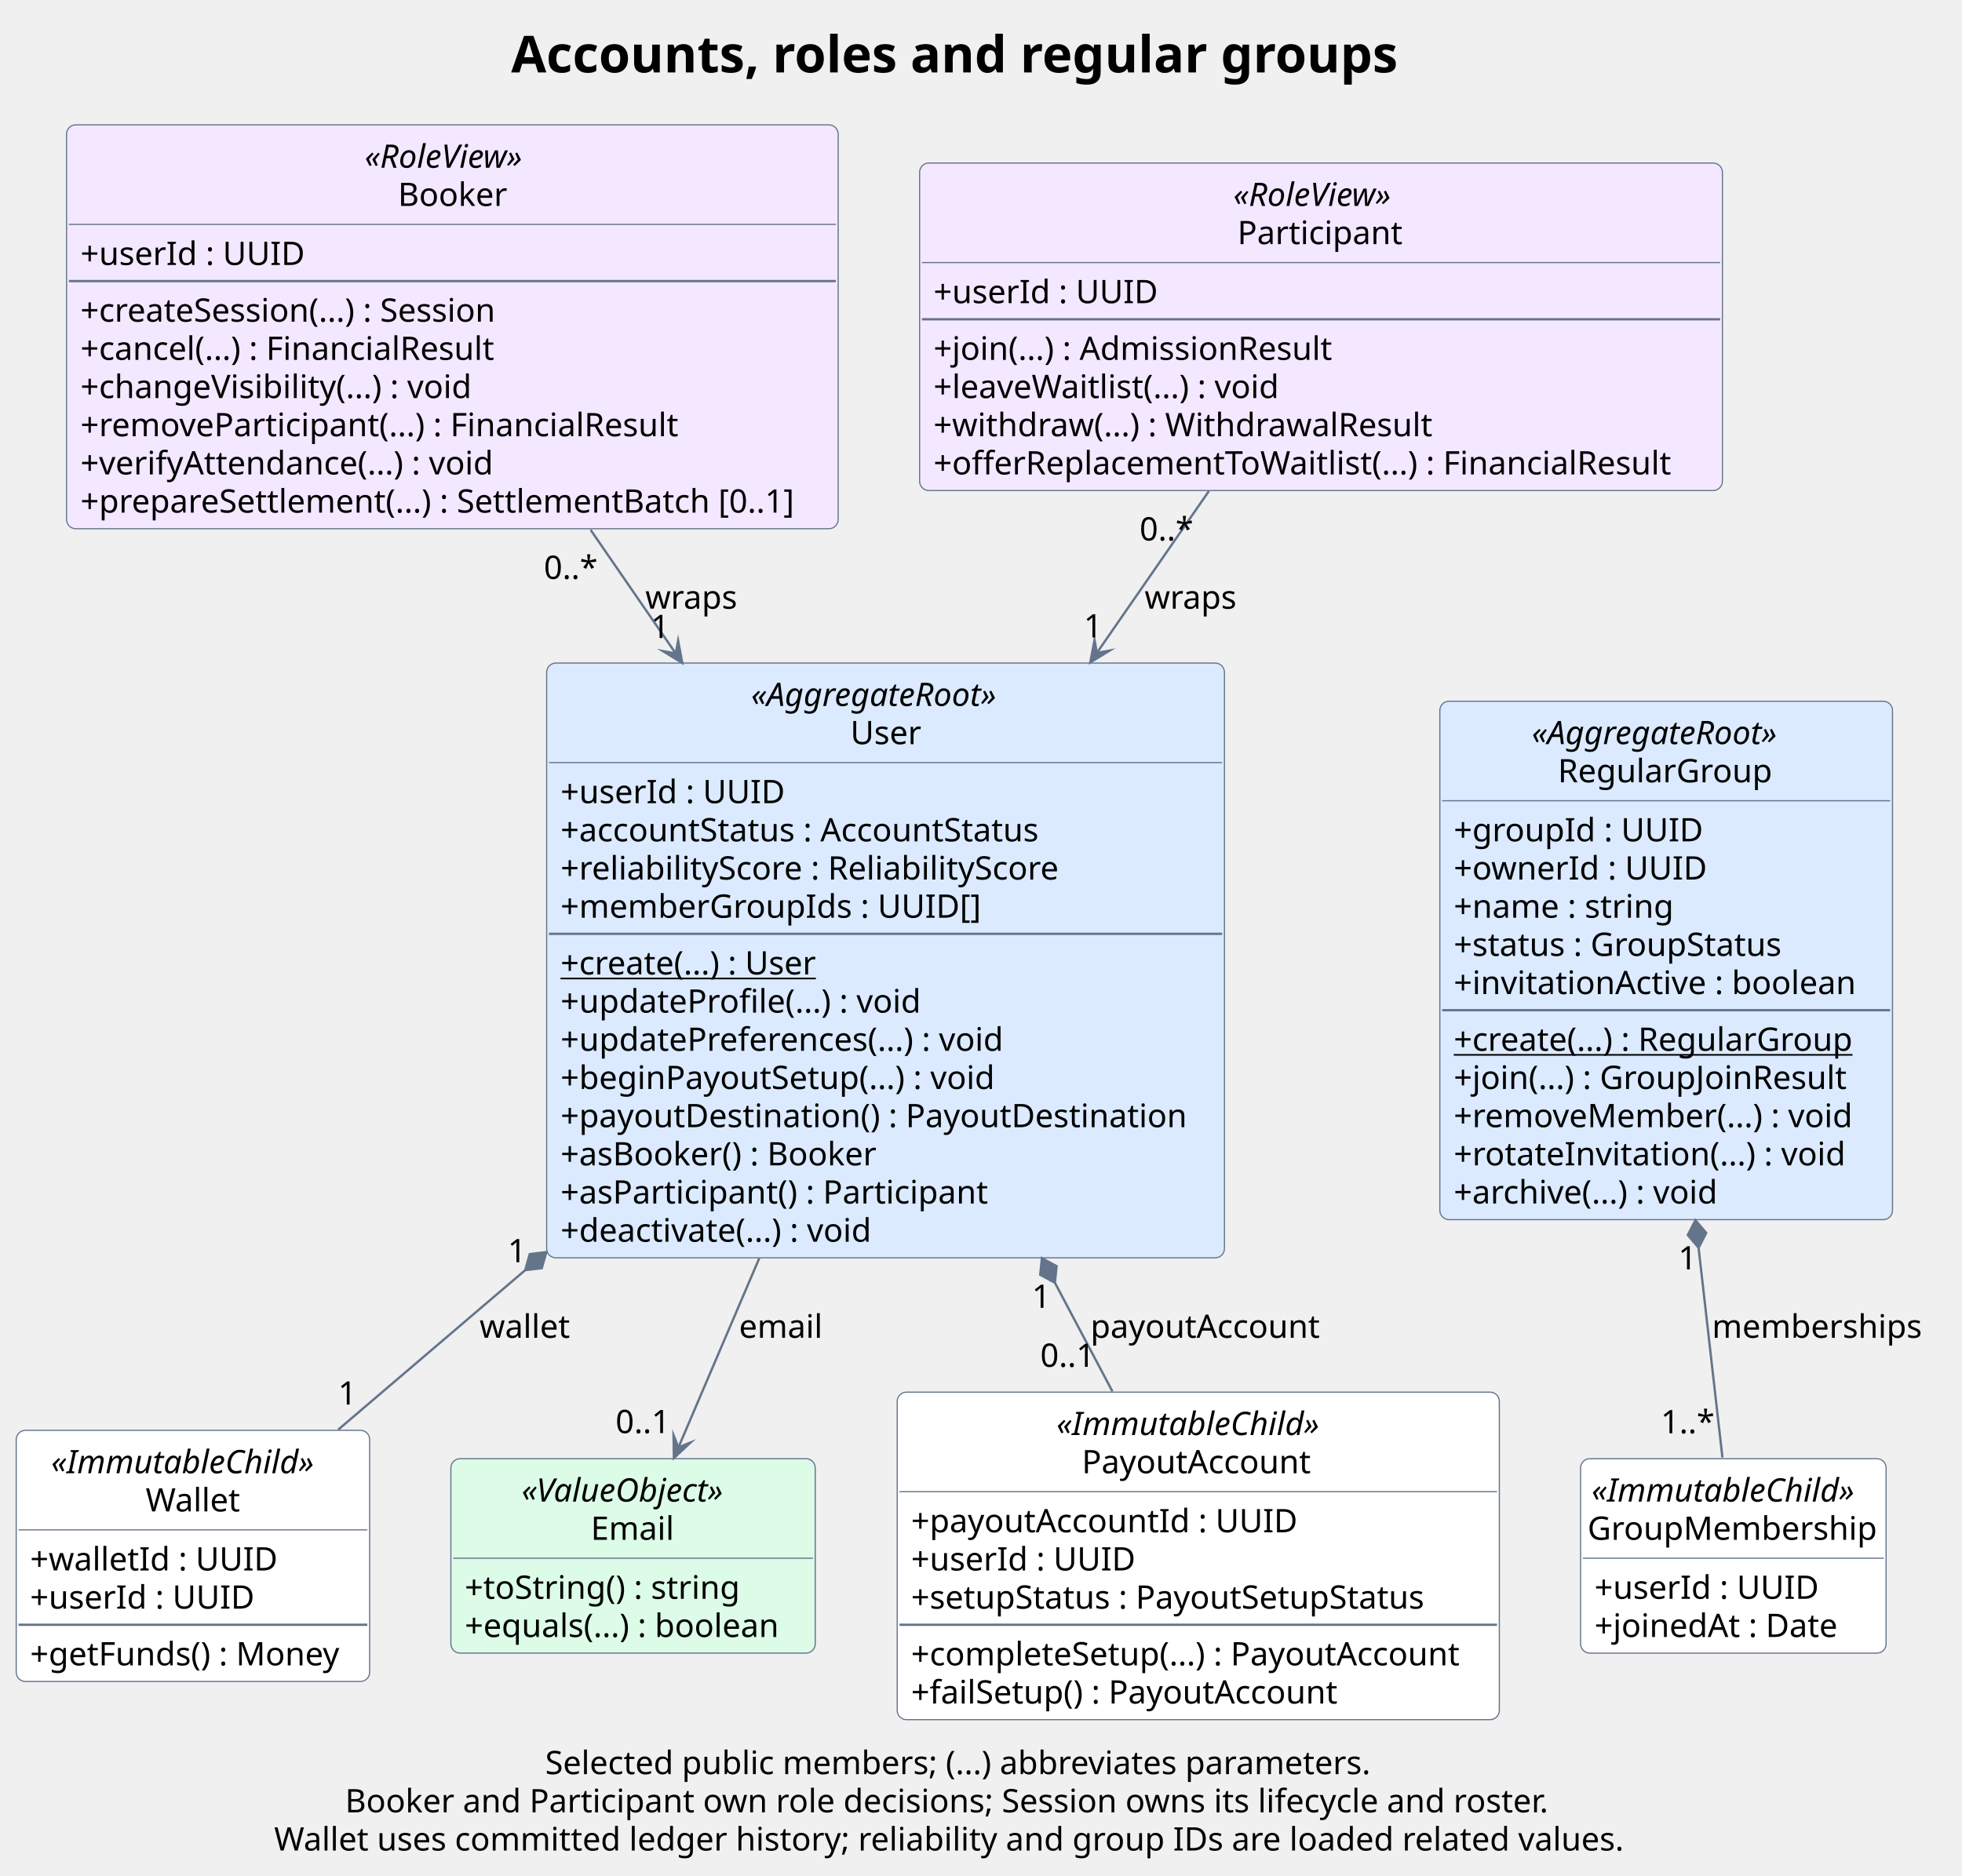
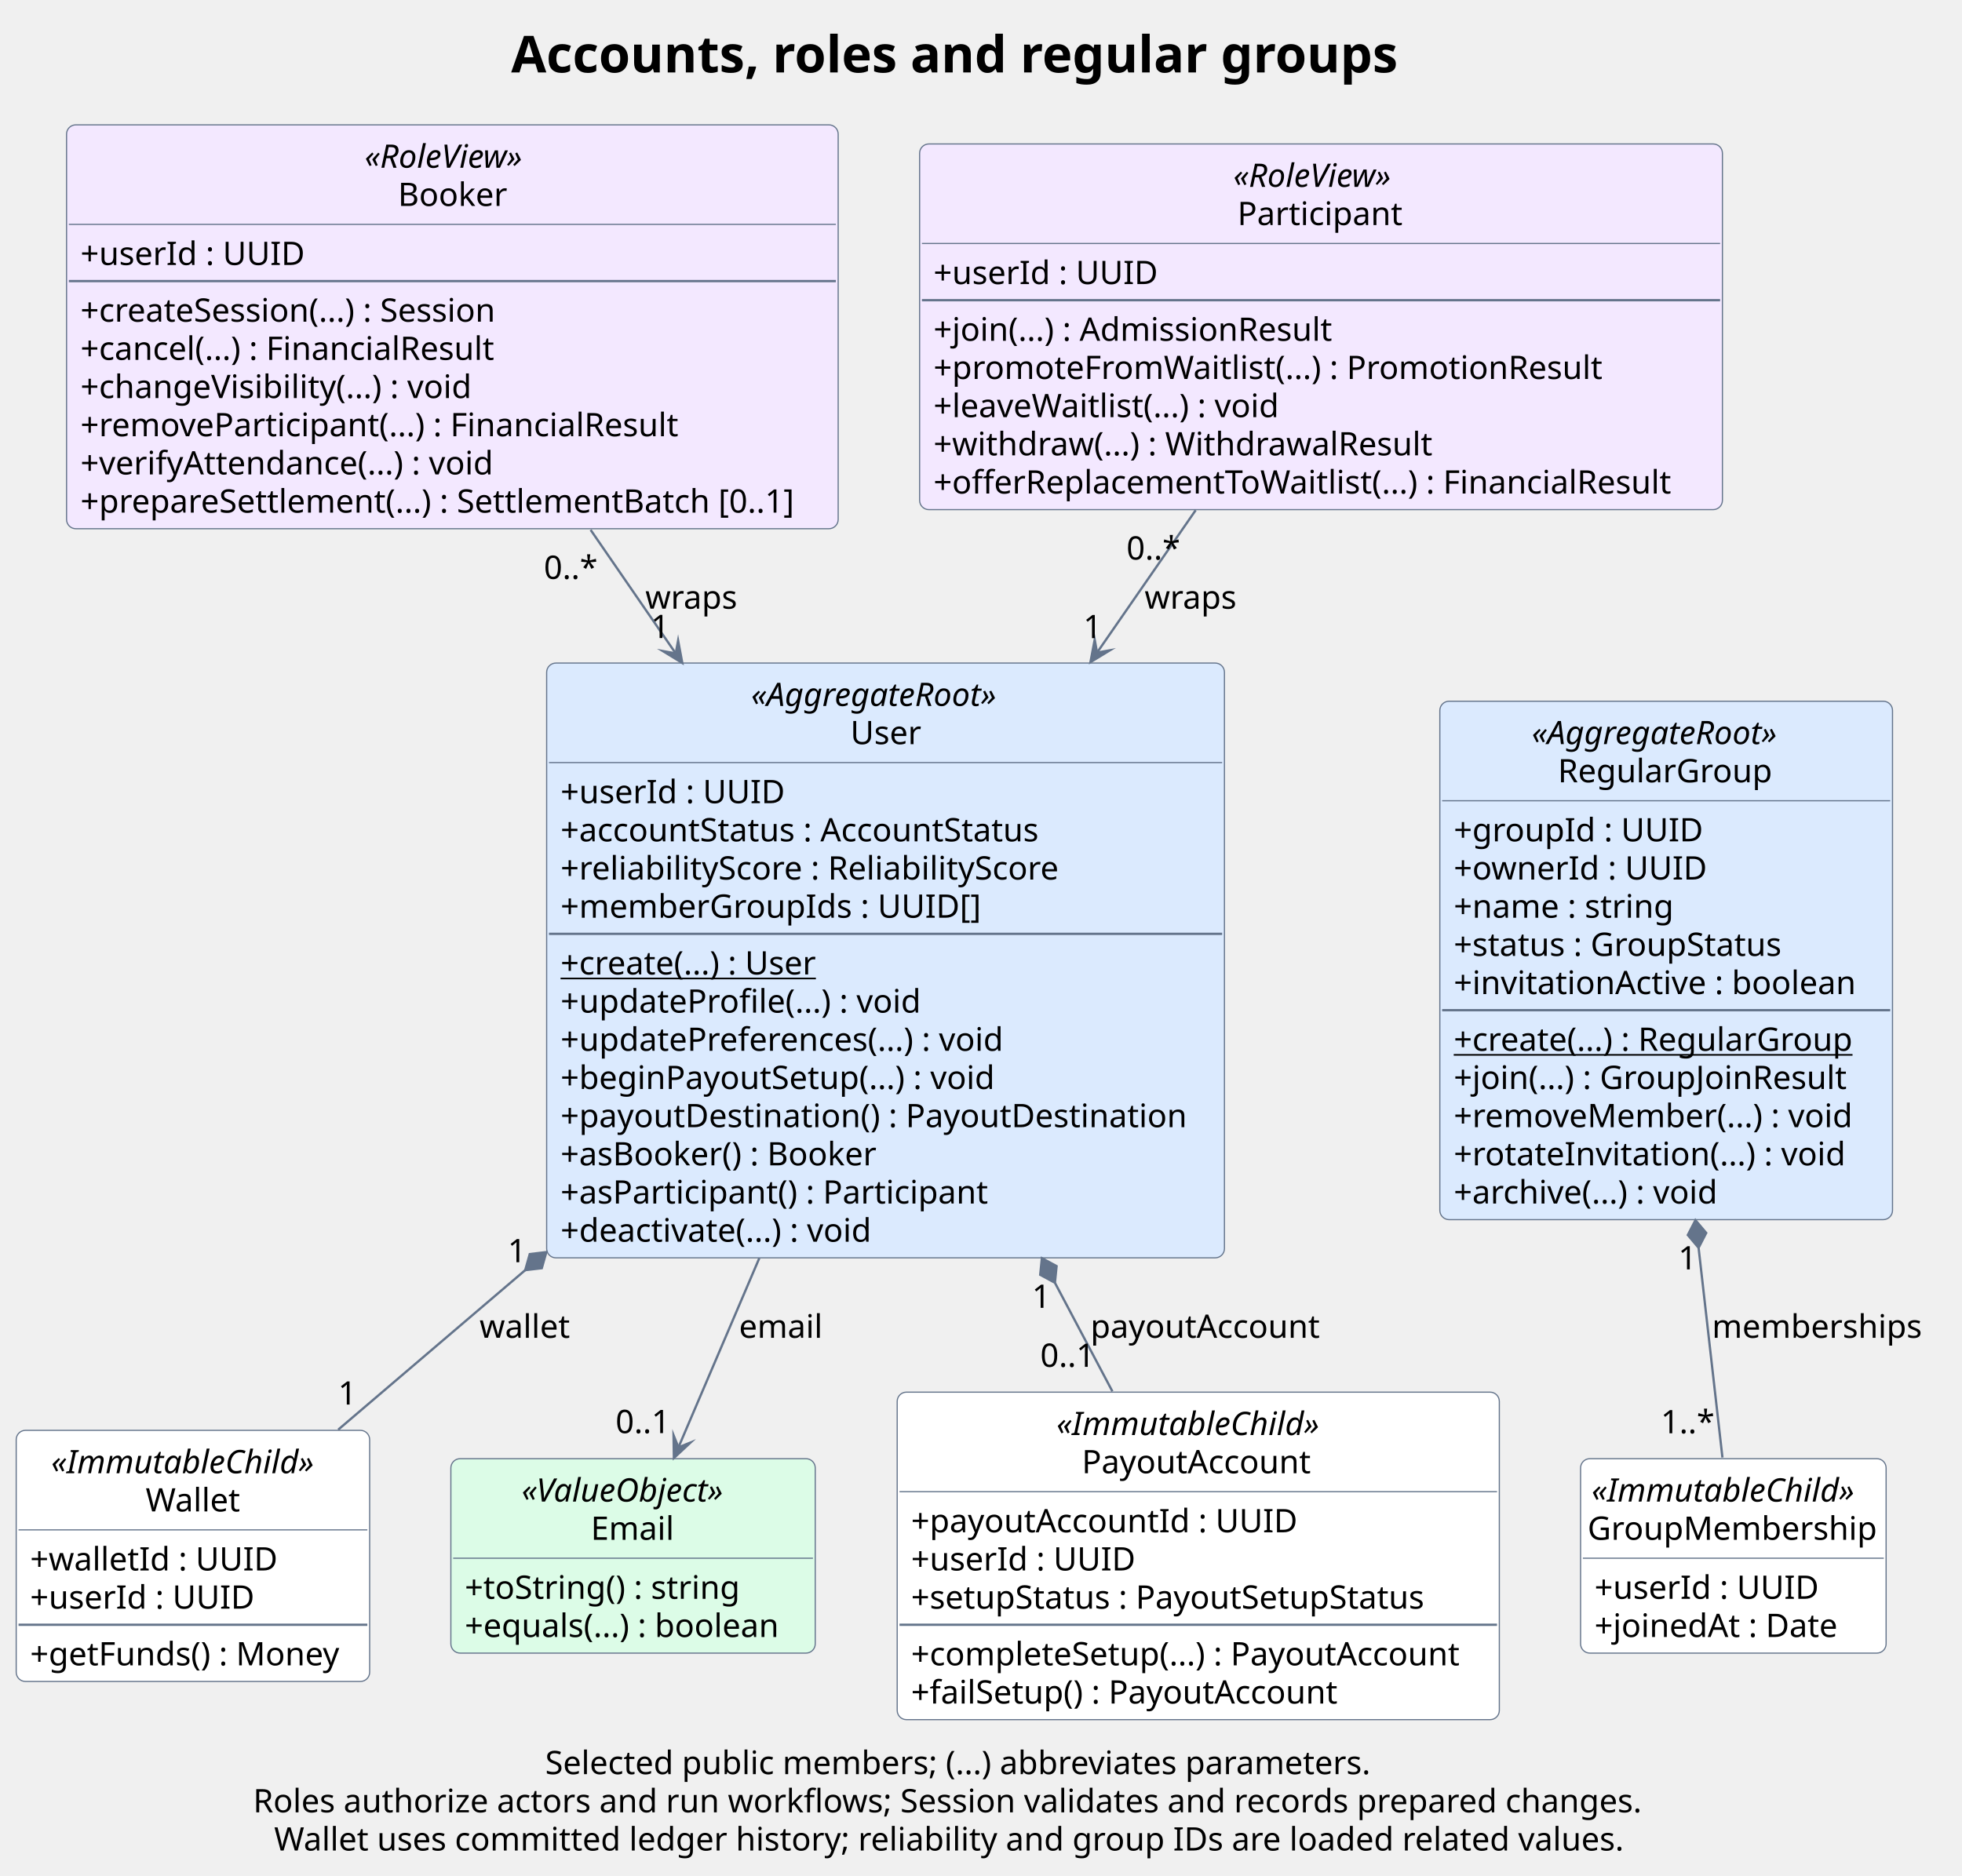
<svg xmlns="http://www.w3.org/2000/svg" version="1.1" data-diagram-type="CLASS" style="width:847px;height:810px;background:#FFFFFF;" width="847px" height="810px" viewBox="0 0 847 810" zoomAndPan="magnify" preserveAspectRatio="none" contentStyleType="text/css">
  <defs />
  <g font-family="sans-serif" lengthAdjust="spacing">
    <g class="title" data-source-line="1">
      <text x="220.678" y="31.27" fill="#000" font-size="22" textLength="398.825" font-weight="700">Accounts, roles and regular groups</text>
    </g>
    <g class="entity" data-qualified-name="Booker" id="ent0001" data-source-line="23">
      <rect x="28.73" y="53.91" width="333.111" height="174.395" fill="#F3E8FF" style="stroke:#64748B;stroke-width:0.5;" rx="4" ry="4" />
      <text x="157.408" y="72.445" fill="#000" font-size="14" textLength="75.756" font-style="italic">«RoleView»</text>
      <text x="171.804" y="88.934" fill="#000" font-size="14" textLength="46.963">Booker</text>
      <line x1="29.73" y1="96.887" x2="360.841" y2="96.887" style="stroke:#64748B;stroke-width:0.5;" />
      <text x="34.73" y="114.422" fill="#000" font-size="14" textLength="100.536">+userId : UUID</text>
      <line x1="29.73" y1="121.375" x2="360.841" y2="121.375" style="stroke:#64748B;stroke-width:1;" />
      <text x="34.73" y="138.91" fill="#000" font-size="14" textLength="190.176">+createSession(...) : Session</text>
      <text x="34.73" y="155.398" fill="#000" font-size="14" textLength="190.839">+cancel(...) : FinancialResult</text>
      <text x="34.73" y="171.887" fill="#000" font-size="14" textLength="182.212">+changeVisibility(...) : void</text>
      <text x="34.73" y="188.375" fill="#000" font-size="14" textLength="270.642">+removeParticipant(...) : FinancialResult</text>
      <text x="34.73" y="204.863" fill="#000" font-size="14" textLength="189.622">+verifyAttendance(...) : void</text>
      <text x="34.73" y="221.352" fill="#000" font-size="14" textLength="321.111">+prepareSettlement(...) : SettlementBatch [0..1]</text>
    </g>
    <g class="entity" data-qualified-name="Participant" id="ent0002" data-source-line="34">
-       <rect x="397" y="70.4" width="346.571" height="141.418" fill="#F3E8FF" style="stroke:#64748B;stroke-width:0.5;" rx="4" ry="4" />
-       <text x="532.408" y="88.935" fill="#000" font-size="14" textLength="75.756" font-style="italic">«RoleView»</text>
-       <text x="534.202" y="105.424" fill="#000" font-size="14" textLength="72.167">Participant</text>
-       <line x1="398" y1="113.377" x2="742.571" y2="113.377" style="stroke:#64748B;stroke-width:0.5;" />
-       <text x="403" y="130.912" fill="#000" font-size="14" textLength="100.536">+userId : UUID</text>
-       <line x1="398" y1="137.865" x2="742.571" y2="137.865" style="stroke:#64748B;stroke-width:1;" />
-       <text x="403" y="155.4" fill="#000" font-size="14" textLength="185.363">+join(...) : AdmissionResult</text>
-       <text x="403" y="171.888" fill="#000" font-size="14" textLength="159.599">+leaveWaitlist(...) : void</text>
-       <text x="403" y="188.377" fill="#000" font-size="14" textLength="225.176">+withdraw(...) : WithdrawalResult</text>
-       <text x="403" y="204.865" fill="#000" font-size="14" textLength="334.571">+offerReplacementToWaitlist(...) : FinancialResult</text>
+       <rect x="397" y="62.16" width="346.571" height="157.906" fill="#F3E8FF" style="stroke:#64748B;stroke-width:0.5;" rx="4" ry="4" />
+       <text x="532.408" y="80.695" fill="#000" font-size="14" textLength="75.756" font-style="italic">«RoleView»</text>
+       <text x="534.202" y="97.184" fill="#000" font-size="14" textLength="72.167">Participant</text>
+       <line x1="398" y1="105.137" x2="742.571" y2="105.137" style="stroke:#64748B;stroke-width:0.5;" />
+       <text x="403" y="122.672" fill="#000" font-size="14" textLength="100.536">+userId : UUID</text>
+       <line x1="398" y1="129.625" x2="742.571" y2="129.625" style="stroke:#64748B;stroke-width:1;" />
+       <text x="403" y="147.16" fill="#000" font-size="14" textLength="185.363">+join(...) : AdmissionResult</text>
+       <text x="403" y="163.648" fill="#000" font-size="14" textLength="301.089">+promoteFromWaitlist(...) : PromotionResult</text>
+       <text x="403" y="180.137" fill="#000" font-size="14" textLength="159.599">+leaveWaitlist(...) : void</text>
+       <text x="403" y="196.625" fill="#000" font-size="14" textLength="225.176">+withdraw(...) : WithdrawalResult</text>
+       <text x="403" y="213.113" fill="#000" font-size="14" textLength="334.571">+offerReplacementToWaitlist(...) : FinancialResult</text>
    </g>
-     <g class="entity" data-qualified-name="User" id="ent0003" data-source-line="43">
+     <g class="entity" data-qualified-name="User" id="ent0003" data-source-line="44">
      <rect x="235.99" y="286.31" width="292.608" height="256.836" fill="#DBEAFE" style="stroke:#64748B;stroke-width:0.5;" rx="4" ry="4" />
      <text x="324.243" y="304.845" fill="#000" font-size="14" textLength="116.102" font-style="italic">«AggregateRoot»</text>
      <text x="367.112" y="321.334" fill="#000" font-size="14" textLength="30.365">User</text>
      <line x1="236.99" y1="329.287" x2="527.598" y2="329.287" style="stroke:#64748B;stroke-width:0.5;" />
      <text x="241.99" y="346.822" fill="#000" font-size="14" textLength="100.536">+userId : UUID</text>
      <text x="241.99" y="363.31" fill="#000" font-size="14" textLength="216.057">+accountStatus : AccountStatus</text>
      <text x="241.99" y="379.798" fill="#000" font-size="14" textLength="226.933">+reliabilityScore : ReliabilityScore</text>
      <text x="241.99" y="396.287" fill="#000" font-size="14" textLength="185.65">+memberGroupIds : UUID[]</text>
      <line x1="236.99" y1="403.24" x2="527.598" y2="403.24" style="stroke:#64748B;stroke-width:1;" />
      <text x="241.99" y="420.775" fill="#000" font-size="14" textLength="118.645" text-decoration="underline">+create(...) : User</text>
      <text x="241.99" y="437.263" fill="#000" font-size="14" textLength="165.703">+updateProfile(...) : void</text>
      <text x="241.99" y="453.752" fill="#000" font-size="14" textLength="201.134">+updatePreferences(...) : void</text>
      <text x="241.99" y="470.24" fill="#000" font-size="14" textLength="196.978">+beginPayoutSetup(...) : void</text>
      <text x="241.99" y="486.728" fill="#000" font-size="14" textLength="280.608">+payoutDestination() : PayoutDestination</text>
      <text x="241.99" y="503.216" fill="#000" font-size="14" textLength="142.317">+asBooker() : Booker</text>
      <text x="241.99" y="519.705" fill="#000" font-size="14" textLength="192.726">+asParticipant() : Participant</text>
      <text x="241.99" y="536.193" fill="#000" font-size="14" textLength="144.327">+deactivate(...) : void</text>
    </g>
-     <g class="entity" data-qualified-name="Wallet" id="ent0004" data-source-line="59">
+     <g class="entity" data-qualified-name="Wallet" id="ent0004" data-source-line="60">
      <rect x="7" y="617.63" width="152.581" height="108.441" fill="#FFF" style="stroke:#64748B;stroke-width:0.5;" rx="4" ry="4" />
      <text x="22.071" y="636.165" fill="#000" font-size="14" textLength="122.438" font-style="italic">«ImmutableChild»</text>
      <text x="62.872" y="652.654" fill="#000" font-size="14" textLength="40.838">Wallet</text>
      <line x1="8" y1="660.607" x2="158.581" y2="660.607" style="stroke:#64748B;stroke-width:0.5;" />
      <text x="13" y="678.142" fill="#000" font-size="14" textLength="110.831">+walletId : UUID</text>
      <text x="13" y="694.63" fill="#000" font-size="14" textLength="100.536">+userId : UUID</text>
      <line x1="8" y1="701.583" x2="158.581" y2="701.583" style="stroke:#64748B;stroke-width:1;" />
      <text x="13" y="719.118" fill="#000" font-size="14" textLength="140.581">+getFunds() : Money</text>
    </g>
-     <g class="entity" data-qualified-name="Email" id="ent0005" data-source-line="66">
+     <g class="entity" data-qualified-name="Email" id="ent0005" data-source-line="67">
      <rect x="194.64" y="629.87" width="157.305" height="83.953" fill="#DCFCE7" style="stroke:#64748B;stroke-width:0.5;" rx="4" ry="4" />
      <text x="225.171" y="648.405" fill="#000" font-size="14" textLength="96.243" font-style="italic">«ValueObject»</text>
      <text x="255.051" y="664.894" fill="#000" font-size="14" textLength="36.483">Email</text>
      <line x1="195.64" y1="672.847" x2="350.945" y2="672.847" style="stroke:#64748B;stroke-width:0.5;" />
      <text x="200.64" y="690.382" fill="#000" font-size="14" textLength="126.896">+toString() : string</text>
      <text x="200.64" y="706.87" fill="#000" font-size="14" textLength="145.305">+equals(...) : boolean</text>
    </g>
-     <g class="entity" data-qualified-name="PayoutAccount" id="ent0006" data-source-line="71">
+     <g class="entity" data-qualified-name="PayoutAccount" id="ent0006" data-source-line="72">
      <rect x="387.32" y="601.14" width="259.946" height="141.418" fill="#FFF" style="stroke:#64748B;stroke-width:0.5;" rx="4" ry="4" />
      <text x="456.074" y="619.675" fill="#000" font-size="14" textLength="122.438" font-style="italic">«ImmutableChild»</text>
      <text x="467.032" y="636.164" fill="#000" font-size="14" textLength="100.522">PayoutAccount</text>
      <line x1="388.32" y1="644.117" x2="646.266" y2="644.117" style="stroke:#64748B;stroke-width:0.5;" />
      <text x="393.32" y="661.652" fill="#000" font-size="14" textLength="172.778">+payoutAccountId : UUID</text>
      <text x="393.32" y="678.14" fill="#000" font-size="14" textLength="100.536">+userId : UUID</text>
      <text x="393.32" y="694.628" fill="#000" font-size="14" textLength="228.614">+setupStatus : PayoutSetupStatus</text>
      <line x1="388.32" y1="701.582" x2="646.266" y2="701.582" style="stroke:#64748B;stroke-width:1;" />
      <text x="393.32" y="719.117" fill="#000" font-size="14" textLength="247.946">+completeSetup(...) : PayoutAccount</text>
      <text x="393.32" y="735.605" fill="#000" font-size="14" textLength="193.095">+failSetup() : PayoutAccount</text>
    </g>
-     <g class="entity" data-qualified-name="RegularGroup" id="ent0007" data-source-line="80">
+     <g class="entity" data-qualified-name="RegularGroup" id="ent0007" data-source-line="81">
      <rect x="621.58" y="302.79" width="195.422" height="223.859" fill="#DBEAFE" style="stroke:#64748B;stroke-width:0.5;" rx="4" ry="4" />
      <text x="661.24" y="321.325" fill="#000" font-size="14" textLength="116.102" font-style="italic">«AggregateRoot»</text>
      <text x="672.53" y="337.814" fill="#000" font-size="14" textLength="93.522">RegularGroup</text>
      <line x1="622.58" y1="345.767" x2="816.002" y2="345.767" style="stroke:#64748B;stroke-width:0.5;" />
      <text x="627.58" y="363.302" fill="#000" font-size="14" textLength="111.74">+groupId : UUID</text>
      <text x="627.58" y="379.79" fill="#000" font-size="14" textLength="112.786">+ownerId : UUID</text>
      <text x="627.58" y="396.278" fill="#000" font-size="14" textLength="101.274">+name : string</text>
      <text x="627.58" y="412.767" fill="#000" font-size="14" textLength="149.099">+status : GroupStatus</text>
      <text x="627.58" y="429.255" fill="#000" font-size="14" textLength="183.422">+invitationActive : boolean</text>
      <line x1="622.58" y1="436.208" x2="816.002" y2="436.208" style="stroke:#64748B;stroke-width:1;" />
      <text x="627.58" y="453.743" fill="#000" font-size="14" textLength="181.802" text-decoration="underline">+create(...) : RegularGroup</text>
      <text x="627.58" y="470.232" fill="#000" font-size="14" textLength="181.802">+join(...) : GroupJoinResult</text>
      <text x="627.58" y="486.72" fill="#000" font-size="14" textLength="181.029">+removeMember(...) : void</text>
      <text x="627.58" y="503.208" fill="#000" font-size="14" textLength="179.402">+rotateInvitation(...) : void</text>
      <text x="627.58" y="519.696" fill="#000" font-size="14" textLength="123.929">+archive(...) : void</text>
    </g>
-     <g class="entity" data-qualified-name="GroupMembership" id="ent0008" data-source-line="94">
+     <g class="entity" data-qualified-name="GroupMembership" id="ent0008" data-source-line="95">
      <rect x="682.34" y="629.87" width="131.897" height="83.953" fill="#FFF" style="stroke:#64748B;stroke-width:0.5;" rx="4" ry="4" />
      <text x="687.069" y="648.405" fill="#000" font-size="14" textLength="122.438" font-style="italic">«ImmutableChild»</text>
      <text x="685.34" y="664.894" fill="#000" font-size="14" textLength="125.897">GroupMembership</text>
      <line x1="683.34" y1="672.847" x2="813.237" y2="672.847" style="stroke:#64748B;stroke-width:0.5;" />
      <text x="688.34" y="690.382" fill="#000" font-size="14" textLength="100.536">+userId : UUID</text>
      <text x="688.34" y="706.87" fill="#000" font-size="14" textLength="112.772">+joinedAt : Date</text>
    </g>
-     <g class="link" data-entity-1="ent0001" data-entity-2="ent0003" id="lnk9" data-source-line="99" data-link-type="dependency">
-       <path d="M254.97,228.8 C267.59,247.12 278.315,262.691 291.715,282.161" style="stroke:#64748B;stroke-width:1;" fill="none" id="Booker-to-User" codeLine="99" />
+     <g class="link" data-entity-1="ent0001" data-entity-2="ent0003" id="lnk9" data-source-line="100" data-link-type="dependency">
+       <path d="M254.97,228.8 C267.59,247.12 278.315,262.691 291.715,282.161" style="stroke:#64748B;stroke-width:1;" fill="none" id="Booker-to-User" codeLine="100" />
      <polygon points="294.55,286.28,292.743,276.599,291.715,282.161,286.152,281.134,294.55,286.28" fill="#64748B" style="stroke:#64748B;stroke-width:1;stroke-linejoin:miter;stroke-miterlimit:10;" />
      <text x="278.59" y="262.845" fill="#000" font-size="14" textLength="40.195">wraps</text>
      <text x="234.788" y="249.98" fill="#000" font-size="14" textLength="24.459">0..*</text>
      <text x="280.985" y="275.515" fill="#000" font-size="14">1</text>
    </g>
-     <g class="link" data-entity-1="ent0002" data-entity-2="ent0003" id="lnk10" data-source-line="100" data-link-type="dependency">
-       <path d="M521.88,212.06 C506.21,234.69 491.156,256.439 473.526,281.909" style="stroke:#64748B;stroke-width:1;" fill="none" id="Participant-to-User" codeLine="100" />
-       <polygon points="470.68,286.02,479.091,280.897,473.526,281.909,472.513,276.343,470.68,286.02" fill="#64748B" style="stroke:#64748B;stroke-width:1;stroke-linejoin:miter;stroke-miterlimit:10;" />
+     <g class="link" data-entity-1="ent0002" data-entity-2="ent0003" id="lnk10" data-source-line="101" data-link-type="dependency">
+       <path d="M516.17,220.31 C501.96,240.84 489.095,259.409 473.595,281.809" style="stroke:#64748B;stroke-width:1;" fill="none" id="Participant-to-User" codeLine="101" />
+       <polygon points="470.75,285.92,479.16,280.795,473.595,281.809,472.582,276.243,470.75,285.92" fill="#64748B" style="stroke:#64748B;stroke-width:1;stroke-linejoin:miter;stroke-miterlimit:10;" />
      <text x="494.13" y="262.845" fill="#000" font-size="14" textLength="40.195">wraps</text>
-       <text x="491.956" y="233.391" fill="#000" font-size="14" textLength="24.459">0..*</text>
-       <text x="467.848" y="275.24" fill="#000" font-size="14">1</text>
+       <text x="486.302" y="241.633" fill="#000" font-size="14" textLength="24.459">0..*</text>
+       <text x="467.657" y="275.56" fill="#000" font-size="14">1</text>
    </g>
-     <g class="link" data-entity-1="ent0003" data-entity-2="ent0004" id="lnk11" data-source-line="101" data-link-type="composition">
-       <path d="M226.731,548.459 C195.061,575.479 172.34,594.86 146,617.34" style="stroke:#64748B;stroke-width:1;" fill="none" id="User-backto-Wallet" codeLine="101" />
+     <g class="link" data-entity-1="ent0003" data-entity-2="ent0004" id="lnk11" data-source-line="102" data-link-type="composition">
+       <path d="M226.731,548.459 C195.061,575.479 172.34,594.86 146,617.34" style="stroke:#64748B;stroke-width:1;" fill="none" id="User-backto-Wallet" codeLine="102" />
      <polygon points="235.86,540.67,228.699,541.521,226.731,548.459,233.892,547.607,235.86,540.67" fill="#64748B" style="stroke:#64748B;stroke-width:1;stroke-linejoin:miter;stroke-miterlimit:10;" />
      <text x="207.01" y="577.675" fill="#000" font-size="14" textLength="39.648">wallet</text>
      <text x="219.188" y="545.038" fill="#000" font-size="14">1</text>
      <text x="145.946" y="606.508" fill="#000" font-size="14">1</text>
    </g>
-     <g class="link" data-entity-1="ent0003" data-entity-2="ent0006" id="lnk12" data-source-line="102" data-link-type="composition">
-       <path d="M455.404,553.896 C465.884,573.696 470.75,582.9 480.22,600.8" style="stroke:#64748B;stroke-width:1;" fill="none" id="User-backto-PayoutAccount" codeLine="102" />
+     <g class="link" data-entity-1="ent0003" data-entity-2="ent0006" id="lnk12" data-source-line="103" data-link-type="composition">
+       <path d="M455.404,553.896 C465.884,573.696 470.75,582.9 480.22,600.8" style="stroke:#64748B;stroke-width:1;" fill="none" id="User-backto-PayoutAccount" codeLine="103" />
      <polygon points="449.79,543.29,449.062,550.464,455.404,553.896,456.132,546.722,449.79,543.29" fill="#64748B" style="stroke:#64748B;stroke-width:1;stroke-linejoin:miter;stroke-miterlimit:10;" />
      <text x="470.77" y="577.675" fill="#000" font-size="14" textLength="101.596">payoutAccount</text>
      <text x="445.485" y="564.734" fill="#000" font-size="14">1</text>
      <text x="449.085" y="590.209" fill="#000" font-size="14" textLength="26.564">0..1</text>
    </g>
-     <g class="link" data-entity-1="ent0003" data-entity-2="ent0005" id="lnk13" data-source-line="103" data-link-type="dependency">
-       <path d="M327.79,543.29 C314.43,574.56 303.034,601.222 292.884,624.982" style="stroke:#64748B;stroke-width:1;" fill="none" id="User-to-Email" codeLine="103" />
+     <g class="link" data-entity-1="ent0003" data-entity-2="ent0005" id="lnk13" data-source-line="104" data-link-type="dependency">
+       <path d="M327.79,543.29 C314.43,574.56 303.034,601.222 292.884,624.982" style="stroke:#64748B;stroke-width:1;" fill="none" id="User-to-Email" codeLine="104" />
      <polygon points="290.92,629.58,298.134,622.875,292.884,624.982,290.777,619.732,290.92,629.58" fill="#64748B" style="stroke:#64748B;stroke-width:1;stroke-linejoin:miter;stroke-miterlimit:10;" />
      <text x="319.03" y="577.675" fill="#000" font-size="14" textLength="36.695">email</text>
      <text x="265.733" y="618.83" fill="#000" font-size="14" textLength="26.564">0..1</text>
    </g>
-     <g class="link" data-entity-1="ent0007" data-entity-2="ent0008" id="lnk14" data-source-line="104" data-link-type="composition">
-       <path d="M733.283,538.804 C737.413,575.194 740.4,601.48 743.58,629.37" style="stroke:#64748B;stroke-width:1;" fill="none" id="RegularGroup-backto-GroupMembership" codeLine="104" />
+     <g class="link" data-entity-1="ent0007" data-entity-2="ent0008" id="lnk14" data-source-line="105" data-link-type="composition">
+       <path d="M733.283,538.804 C737.413,575.194 740.4,601.48 743.58,629.37" style="stroke:#64748B;stroke-width:1;" fill="none" id="RegularGroup-backto-GroupMembership" codeLine="105" />
      <polygon points="731.93,526.88,728.632,533.293,733.283,538.804,736.581,532.391,731.93,526.88" fill="#64748B" style="stroke:#64748B;stroke-width:1;stroke-linejoin:miter;stroke-miterlimit:10;" />
      <text x="739.08" y="577.675" fill="#000" font-size="14" textLength="92.101">memberships</text>
      <text x="724.511" y="548.129" fill="#000" font-size="14">1</text>
      <text x="716.954" y="618.9" fill="#000" font-size="14" textLength="24.459">1..*</text>
    </g>
-     <g class="caption" data-source-line="110">
+     <g class="caption" data-source-line="111">
      <text x="235.363" y="766.093" fill="#000" font-size="14" textLength="369.455">Selected public members; (...) abbreviates parameters.</text>
-       <text x="148.98" y="782.582" fill="#000" font-size="14" textLength="542.22">Booker and Participant own role decisions; Session owns its lifecycle and roster.</text>
+       <text x="109.274" y="782.582" fill="#000" font-size="14" textLength="621.633">Roles authorize actors and run workflows; Session validates and records prepared changes.</text>
      <text x="118.345" y="799.07" fill="#000" font-size="14" textLength="603.49">Wallet uses committed ledger history; reliability and group IDs are loaded related values.</text>
    </g>
  </g>
</svg>
